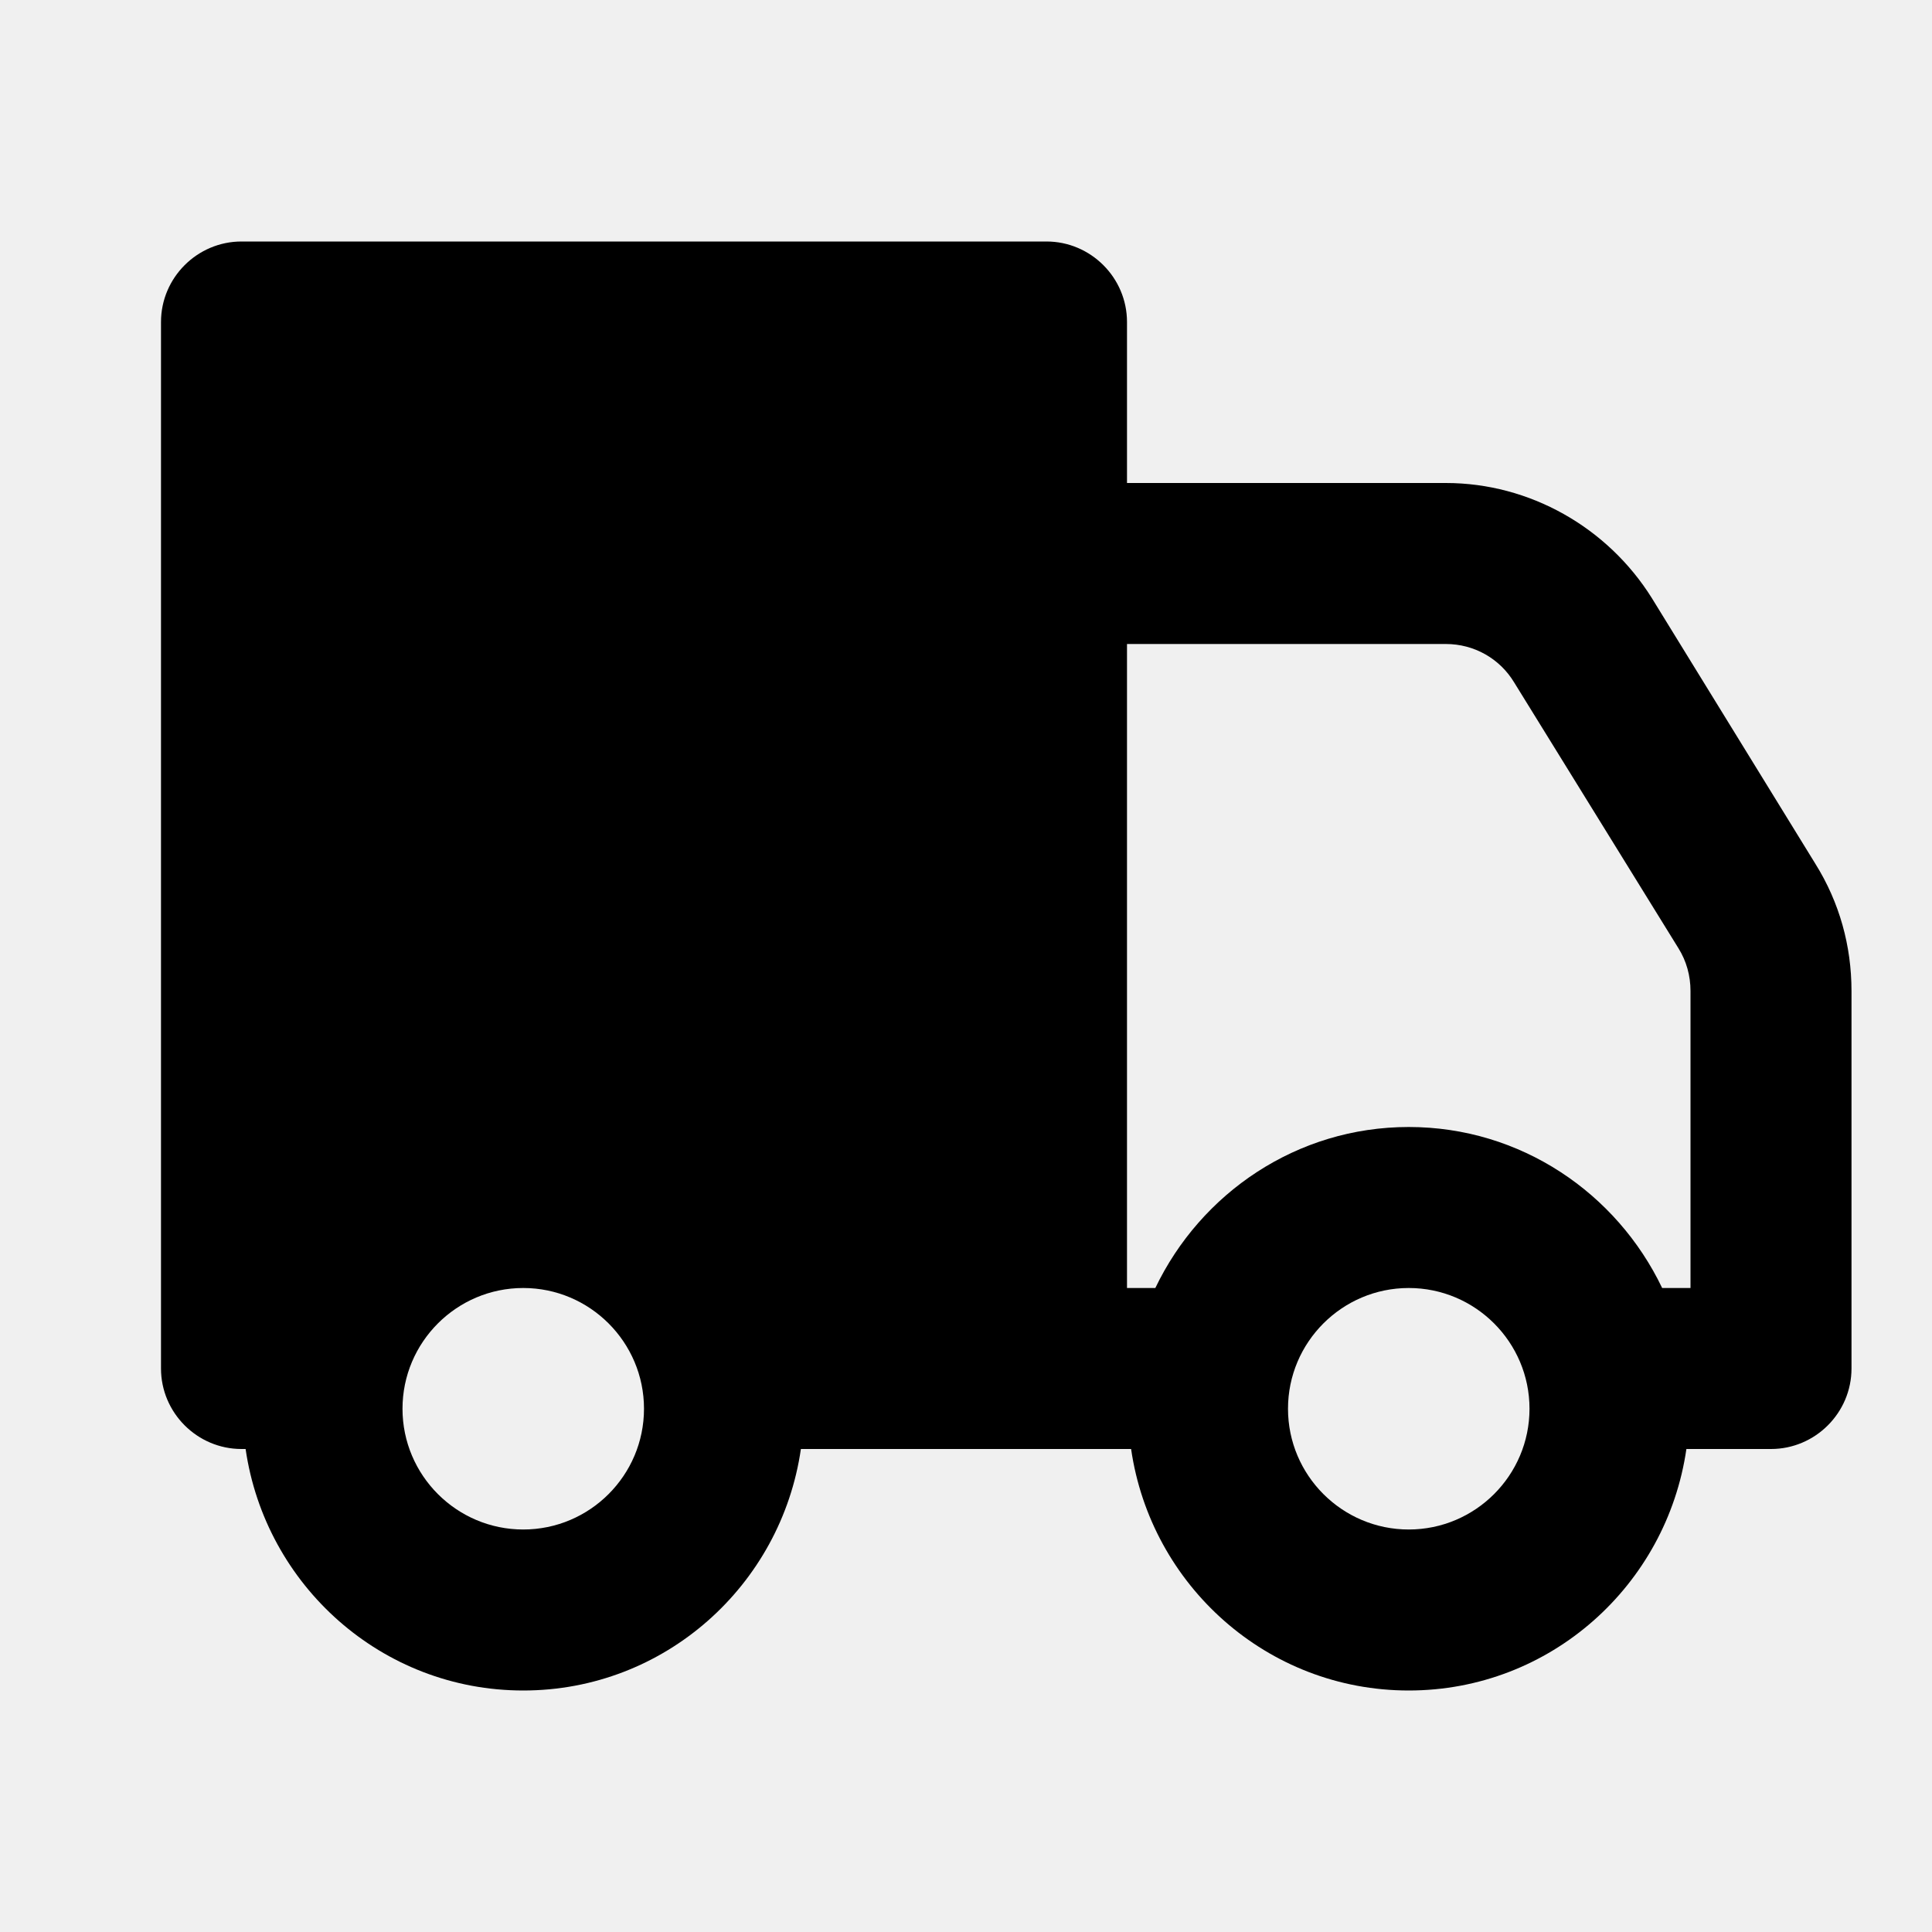
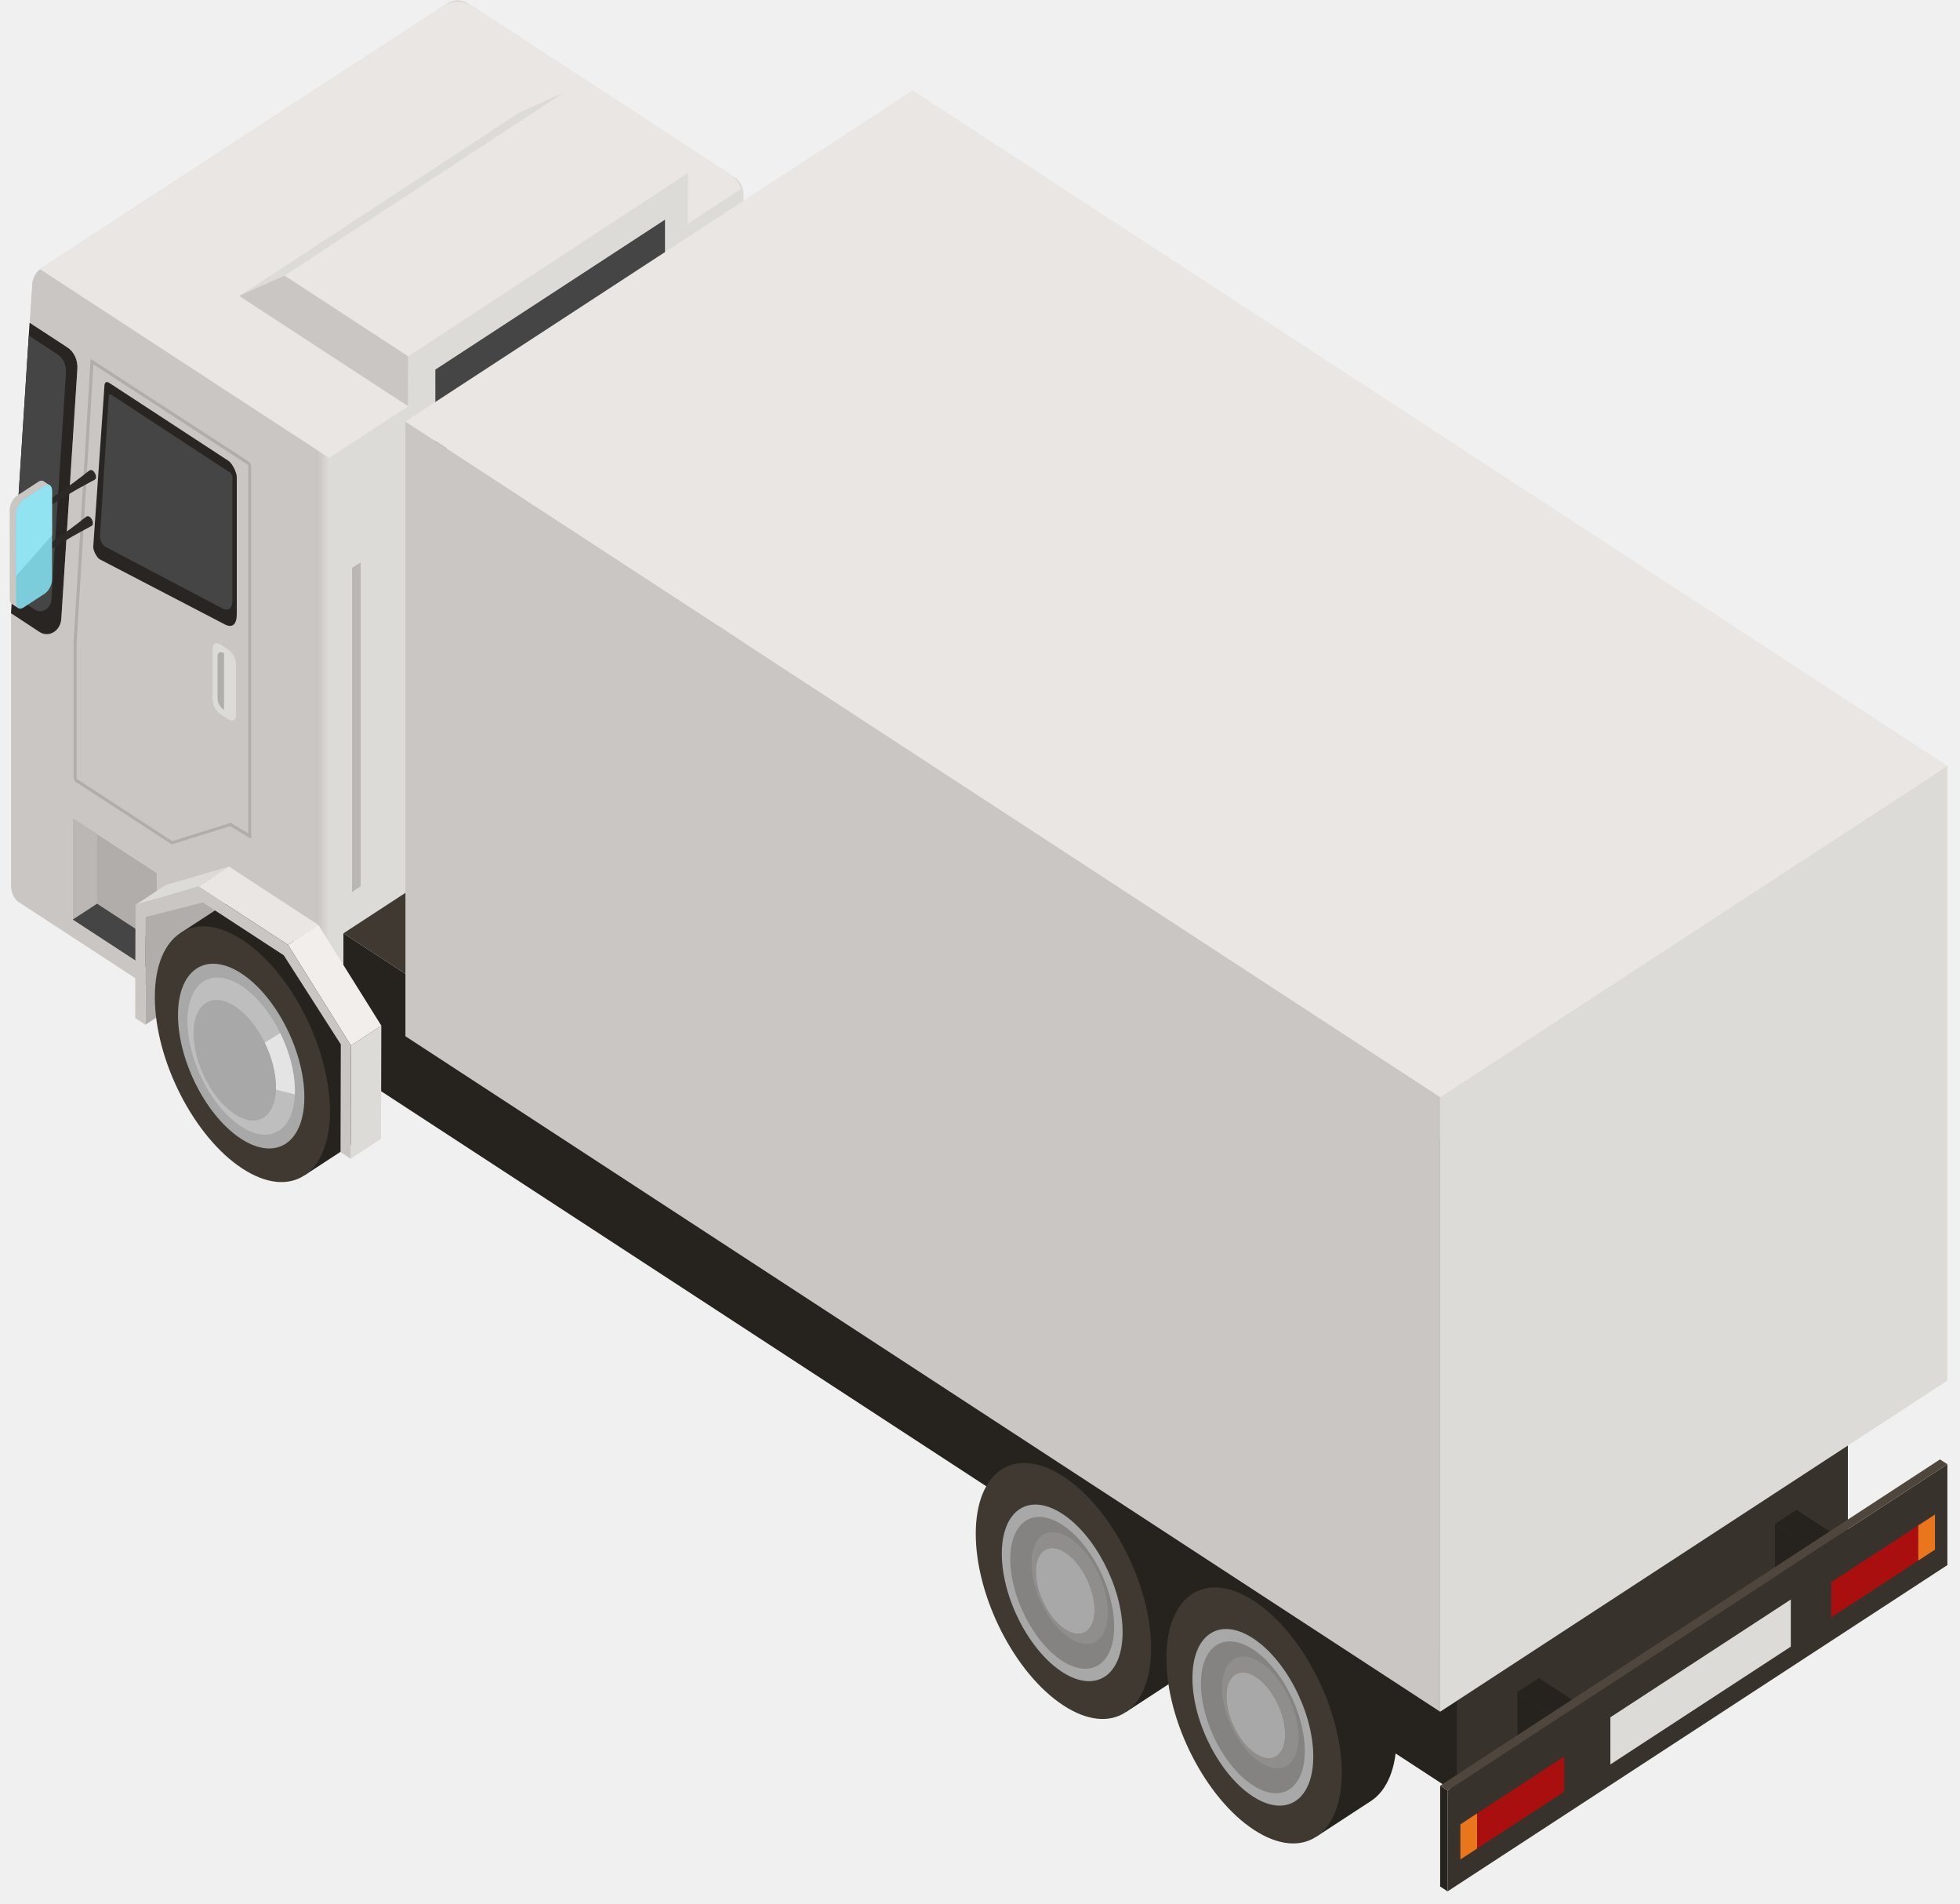
- <svg xmlns="http://www.w3.org/2000/svg" viewBox="0 0 24 24" width="24" height="24" fill="#000000">
-   <path d="M 3 3 C 2.45 3 2 3.45 2 4 L 2 17 C 2 17.55 2.45 18 3 18 L 3.051 18 C 3.296 19.692 4.741 21 6.5 21 C 8.259 21 9.704 19.692 9.949 18 L 14.051 18 C 14.296 19.692 15.741 21 17.5 21 C 19.259 21 20.704 19.692 20.949 18 L 22 18 C 22.55 18 23 17.55 23 17 L 23 12.311 C 23 11.751 22.851 11.21 22.551 10.73 L 20.52 7.43 C 19.97 6.55 19.001 6 17.961 6 L 14 6 L 14 4 C 14 3.45 13.55 3 13 3 L 3 3 z M 14 8 L 17.961 8 C 18.311 8 18.631 8.18 18.811 8.48 L 20.85 11.779 C 20.95 11.939 21 12.121 21 12.311 L 21 16 L 20.648 16 C 20.084 14.822 18.891 14 17.5 14 C 16.109 14 14.916 14.822 14.352 16 L 14 16 L 14 8 z M 6.5 16 C 7.327 16 8 16.673 8 17.5 C 8 18.327 7.327 19 6.5 19 C 5.673 19 5 18.327 5 17.5 C 5 16.673 5.673 16 6.5 16 z M 17.5 16 C 18.327 16 19 16.673 19 17.5 C 19 18.327 18.327 19 17.5 19 C 16.673 19 16 18.327 16 17.5 C 16 16.673 16.673 16 17.5 16 z" fill="#000000" />
+ <svg xmlns="http://www.w3.org/2000/svg" width="137" height="133" viewBox="0 0 137 133" fill="none">
+   <mask id="mask0_0_1" style="mask-type:luminance" maskUnits="userSpaceOnUse" x="0" y="0" width="52" height="78">
+     <path d="M24.136 77.787C23.975 77.787 23.815 77.739 23.671 77.646L1.344 63.073C0.987 62.841 0.768 62.41 0.768 61.945V42.855L2.756 44.163C2.92 44.271 3.094 44.319 3.265 44.319C3.773 44.319 4.244 43.884 4.285 43.247L4.639 37.736C5.208 37.4 5.784 37.079 6.368 36.773L6.422 36.739C6.622 36.609 6.396 36.069 6.136 36.069C6.1 36.069 6.063 36.08 6.027 36.104C5.582 36.457 5.133 36.8 4.678 37.131L4.846 34.515C5.419 34.176 5.999 33.853 6.586 33.545L6.64 33.51C6.839 33.38 6.614 32.84 6.355 32.84C6.318 32.84 6.281 32.851 6.245 32.876C5.797 33.231 5.344 33.577 4.885 33.911L5.408 25.771C5.447 25.16 5.174 24.579 4.705 24.273L2.068 22.551L2.23 20.022C2.23 19.493 2.479 19.003 2.885 18.739L31.258 0.221C31.484 0.074 31.737 3.05176e-05 31.989 3.05176e-05C32.242 3.05176e-05 32.495 0.074 32.721 0.221L51.371 12.394C51.753 12.643 51.987 13.103 51.987 13.6V14.46L51.999 59.156C51.999 59.531 51.822 59.88 51.534 60.067L33.82 71.628L24.004 65.222V74.536L26.684 76.285L24.6 77.646C24.456 77.739 24.296 77.787 24.136 77.787ZM5.087 64.261L10.985 68.111V61.014L6.784 58.272L5.087 57.164V64.261ZM25.237 39.252L24.601 39.666V62.36L25.237 61.945V39.252ZM50.825 22.551L50.189 22.967V45.661L50.825 45.245V22.551Z" fill="white" />
+   </mask>
+   <g mask="url(#mask0_0_1)">
+     <path d="M24.136 77.787C23.975 77.787 23.815 77.739 23.671 77.646L1.344 63.073C0.987 62.841 0.768 62.41 0.768 61.945V42.855L2.756 44.163C2.92 44.271 3.094 44.319 3.265 44.319C3.773 44.319 4.244 43.884 4.285 43.247L4.639 37.736C5.208 37.4 5.784 37.079 6.368 36.773L6.422 36.739C6.622 36.609 6.396 36.069 6.136 36.069C6.1 36.069 6.063 36.08 6.027 36.104C5.582 36.457 5.133 36.8 4.678 37.131L4.846 34.515C5.419 34.176 5.999 33.853 6.586 33.545L6.64 33.51C6.839 33.38 6.614 32.84 6.355 32.84C6.318 32.84 6.281 32.851 6.245 32.876C5.797 33.231 5.344 33.577 4.885 33.911L5.408 25.771C5.447 25.16 5.174 24.579 4.705 24.273L2.068 22.551L2.23 20.022C2.23 19.493 2.479 19.003 2.885 18.739L31.258 0.221C31.484 0.074 31.737 3.05176e-05 31.989 3.05176e-05C32.242 3.05176e-05 32.495 0.074 32.721 0.221L51.371 12.394C51.753 12.643 51.987 13.103 51.987 13.6V14.46L51.999 59.156C51.999 59.531 51.822 59.88 51.534 60.067L33.82 71.628L24.004 65.222V74.536L26.684 76.285L24.6 77.646C24.456 77.739 24.296 77.787 24.136 77.787ZM5.087 64.261L10.985 68.111V61.014L6.784 58.272L5.087 57.164V64.261ZM25.237 39.252L24.601 39.666V62.36L25.237 61.945V39.252ZM50.825 22.551L50.189 22.967V45.661L50.825 45.245V22.551Z" fill="url(#paint0_linear_0_1)" />
+   </g>
+   <path d="M4.705 24.273L2.068 22.551L0.768 42.855L2.756 44.163C3.409 44.589 4.23 44.097 4.285 43.247L5.408 25.771C5.447 25.16 5.174 24.579 4.705 24.273Z" fill="#282523" />
+   <path d="M2.787 18.803L23.004 31.998L51.797 13.207C51.624 12.763 51.344 12.377 50.961 12.126L33.132 0.49C32.425 0.028 31.554 0.028 30.847 0.49L2.787 18.803Z" fill="#E9E6E3" />
+   <path d="M10.985 61.014L5.087 57.164V64.261L10.985 68.111V61.014Z" fill="#B0ADAA" />
+   <path d="M5.087 64.261V57.164L6.784 58.272V63.153L5.087 64.261Z" fill="#BAB7B4" />
+   <path d="M6.784 63.153L5.087 64.261L10.985 68.111V65.895L6.784 63.153Z" fill="#454545" />
+   <path d="M4.029 24.767L2.015 23.451L0.85 41.568L2.426 42.597C2.549 42.677 2.678 42.717 2.815 42.717C3.173 42.717 3.561 42.411 3.595 41.898L4.612 26.011C4.644 25.506 4.415 25.018 4.029 24.767Z" fill="#454545" />
+   <path d="M15.966 32.202C16.226 32.371 16.55 33.005 16.55 33.344V42.922C16.55 43.627 16.249 43.898 15.742 43.648L6.973 39.086C6.783 38.991 6.517 38.492 6.517 38.227L7.299 26.991C7.299 26.71 7.432 26.624 7.647 26.765L15.966 32.202Z" fill="#282523" />
+   <path d="M15.57 42.532C15.993 42.74 16.249 42.511 16.249 41.916V33.292L16.128 33.055L7.797 27.595C7.676 27.517 7.6 27.566 7.6 27.723L6.988 37.414C6.966 37.762 7.136 38.089 7.416 38.236L15.57 42.532Z" fill="#454545" />
+   <path d="M16.123 57.504L17.354 58.233V32.497L6.527 25.461L5.349 45.045V54.416L12.037 58.781L16.123 57.504ZM5.199 54.514L5.148 54.35L5.148 44.777L6.331 25.131L6.38 25.104L17.404 32.267L17.504 32.398L17.555 32.562V58.558L17.508 58.593L16.088 57.731L12.001 59.006L5.299 54.645L5.248 54.594L5.199 54.514Z" fill="#B0ADAA" />
+   <path d="M15.417 49.913L15.939 50.255C16.245 50.454 16.493 50.336 16.493 49.99V46.372C16.493 46.027 16.245 45.584 15.939 45.384L15.417 45.044C15.111 44.844 14.863 44.963 14.863 45.308V48.926C14.863 49.272 15.111 49.714 15.417 49.913Z" fill="#DDDBD8" />
+   <path d="M15.657 45.651V49.619C15.407 49.456 15.205 49.095 15.205 48.815V45.867C15.205 45.585 15.407 45.488 15.657 45.651Z" fill="#B0ADAA" />
+   <path d="M6.245 32.876C5.444 33.512 4.626 34.115 3.79 34.682C3.38 34.985 2.932 35.213 2.555 35.655L2.793 35.91C3.094 35.546 3.554 35.309 3.976 35.045C4.828 34.51 5.698 34.009 6.586 33.545L6.64 33.51C6.867 33.362 6.542 32.682 6.245 32.876Z" fill="#2C2927" />
+   <path d="M6.027 36.104C5.226 36.742 4.407 37.343 3.571 37.911C3.162 38.213 2.714 38.441 2.336 38.882L2.575 39.139C2.875 38.775 3.336 38.538 3.757 38.274C4.61 37.739 5.48 37.239 6.368 36.773L6.422 36.739C6.65 36.59 6.324 35.91 6.027 36.104Z" fill="#2C2927" />
+   <path d="M3.043 33.627C2.95 33.565 2.821 33.575 2.678 33.668L1.186 34.642C0.905 34.825 0.676 35.264 0.677 35.63L0.682 41.835C0.682 42.016 0.739 42.145 0.831 42.204L1.275 42.497L3.488 33.92L3.043 33.627Z" fill="#C9C6C3" />
+   <path d="M3.634 34.283C3.633 33.919 3.403 33.778 3.122 33.961L1.63 34.935C1.349 35.118 1.12 35.558 1.121 35.922L1.126 42.128C1.127 42.493 1.357 42.642 1.638 42.458L3.13 41.484C3.411 41.301 3.64 40.852 3.639 40.488L3.634 34.283Z" fill="#7BCDDB" />
+   <path d="M3.636 37.406L3.635 35.252H3.635L3.637 37.406H3.636Z" fill="#7BACB5" />
+   <path d="M3.635 35.252V34.792L3.635 35.252H3.635Z" fill="#71A1A9" />
+   <path d="M1.121 35.922C1.121 35.907 1.122 35.89 1.122 35.873C1.122 35.89 1.121 35.906 1.121 35.922Z" fill="#B0E0E7" />
+   <path d="M1.125 40.246L1.121 35.922C1.121 35.906 1.122 35.89 1.122 35.873C1.122 35.872 1.122 35.872 1.122 35.87C1.123 35.869 1.123 35.869 1.123 35.868C1.123 35.866 1.123 35.862 1.123 35.859C1.124 35.851 1.124 35.844 1.125 35.837C1.125 35.837 1.125 35.837 1.125 35.835C1.125 35.833 1.126 35.831 1.126 35.829C1.126 35.828 1.126 35.828 1.126 35.827C1.126 35.825 1.127 35.822 1.127 35.82C1.127 35.82 1.127 35.818 1.127 35.818C1.127 35.816 1.127 35.813 1.128 35.811C1.128 35.811 1.128 35.81 1.128 35.809C1.128 35.809 1.128 35.807 1.128 35.806C1.129 35.803 1.129 35.8 1.13 35.797C1.13 35.791 1.131 35.783 1.132 35.777C1.132 35.776 1.132 35.775 1.132 35.775C1.133 35.771 1.134 35.769 1.134 35.765C1.134 35.764 1.135 35.763 1.135 35.761C1.135 35.757 1.136 35.752 1.137 35.747C1.139 35.739 1.14 35.729 1.142 35.72C1.142 35.719 1.142 35.718 1.143 35.717C1.143 35.714 1.143 35.713 1.144 35.712C1.144 35.711 1.144 35.709 1.145 35.708C1.145 35.706 1.145 35.705 1.146 35.703C1.146 35.703 1.146 35.703 1.146 35.702C1.212 35.396 1.404 35.083 1.63 34.935L3.122 33.961C3.206 33.907 3.284 33.881 3.354 33.881C3.519 33.881 3.633 34.026 3.634 34.283L3.635 34.792V35.252L3.636 37.406L1.125 40.246Z" fill="#91E3F1" />
+   <path d="M19.893 19.261L39.445 6.451L48.087 12.091L28.536 24.902L19.893 19.261Z" fill="#E9E6E3" />
+   <path d="M19.893 19.261L39.444 6.451L36.284 7.878L16.733 20.688L19.893 19.261Z" fill="#DDDBD8" />
+   <path d="M28.536 24.902L28.531 28.389L16.71 20.673L19.893 19.261L28.536 24.902Z" fill="#C9C6C3" />
+   <path d="M28.536 24.902L28.531 28.389L48.067 15.638L48.087 12.091L28.536 24.902Z" fill="#DDDBD8" />
+   <path d="M101.87 125.355L24.004 74.536V65.222L101.87 116.041V125.355Z" fill="#26231F" />
+   <path d="M129.162 107.544L101.87 125.355V116.041L129.162 98.228V107.544Z" fill="#38322D" />
+   <path d="M101.87 116.041L24.004 65.222L51.296 47.411L129.162 98.228L101.87 116.041Z" fill="#3F3932" />
+   <path d="M78.168 100.679C76.456 99.561 74.907 99.468 73.796 100.22L69.959 102.724L78.704 119.638L82.541 117.135C83.627 116.4 84.296 114.859 84.296 112.677C84.296 108.259 81.553 102.887 78.168 100.679Z" fill="#26231F" />
+   <path d="M80.459 115.18C80.459 119.598 77.716 121.388 74.332 119.18C70.948 116.971 68.204 111.6 68.204 107.182C68.204 102.764 70.948 100.974 74.332 103.182C77.716 105.391 80.459 110.762 80.459 115.18Z" fill="#3F3932" />
+   <path d="M74.32 116.889C71.989 115.43 70.066 111.751 70.025 108.671C69.984 105.592 71.841 104.278 74.173 105.736C76.505 107.194 78.428 110.874 78.468 113.953C78.509 117.033 76.652 118.347 74.32 116.889Z" fill="#A8A8A8" />
+   <path d="M74.31 116.106C72.306 114.852 70.652 111.689 70.617 109.042C70.582 106.394 72.178 105.264 74.184 106.517C76.188 107.772 77.842 110.934 77.877 113.583C77.912 116.231 76.315 117.36 74.31 116.106Z" fill="#848381" />
+   <path d="M74.489 113.886C73.356 113.177 72.421 111.389 72.401 109.892C72.382 108.397 73.284 107.758 74.417 108.467C75.55 109.175 76.485 110.963 76.504 112.459C76.524 113.956 75.622 114.595 74.489 113.886Z" fill="#A8A8A8" />
+   <path d="M75.954 114.878C75.611 114.877 75.225 114.756 74.816 114.5C73.341 113.577 72.123 111.249 72.097 109.299C72.079 107.89 72.688 107.064 73.585 107.064C73.929 107.064 74.314 107.185 74.723 107.441C75.505 107.93 76.215 108.814 76.713 109.828C77.155 110.726 77.43 111.727 77.442 112.642L77.439 112.875C77.391 114.142 76.801 114.878 75.954 114.878ZM72.45 110.465C72.658 111.82 73.497 113.265 74.489 113.886C74.802 114.082 75.099 114.175 75.362 114.175C76.051 114.175 76.519 113.542 76.504 112.459C76.5 112.108 76.445 111.74 76.348 111.374C76.317 111.254 76.281 111.133 76.24 111.014C76.24 111.012 76.239 111.011 76.238 111.008C76.237 111.004 76.236 111.001 76.234 110.996C76.233 110.994 76.233 110.991 76.231 110.987C76.231 110.985 76.229 110.983 76.228 110.979C76.227 110.975 76.226 110.973 76.225 110.969C76.224 110.967 76.223 110.965 76.223 110.962C76.221 110.958 76.22 110.954 76.218 110.95C76.218 110.949 76.217 110.946 76.217 110.945C76.215 110.94 76.213 110.937 76.212 110.932C76.212 110.931 76.211 110.929 76.211 110.928C76.209 110.923 76.207 110.919 76.205 110.914L76.205 110.912C75.93 110.143 75.485 109.416 74.961 108.901C74.961 108.901 74.961 108.901 74.96 108.9C74.956 108.896 74.953 108.893 74.949 108.889C74.948 108.889 74.948 108.888 74.947 108.888C74.943 108.884 74.94 108.881 74.937 108.877C74.935 108.877 74.935 108.876 74.934 108.875C74.93 108.872 74.927 108.869 74.925 108.866C74.923 108.865 74.922 108.864 74.92 108.863C74.918 108.859 74.915 108.858 74.912 108.855C74.911 108.853 74.909 108.852 74.907 108.849C74.905 108.848 74.903 108.846 74.901 108.844C74.899 108.842 74.897 108.84 74.894 108.837C74.893 108.837 74.893 108.836 74.892 108.836C74.739 108.693 74.581 108.569 74.417 108.466C74.103 108.27 73.807 108.176 73.544 108.176C72.866 108.176 72.402 108.791 72.401 109.843C72.401 109.86 72.401 109.875 72.401 109.892C72.404 110.08 72.421 110.271 72.45 110.465Z" fill="#8F8E8D" />
+   <path d="M75.362 114.175C75.099 114.175 74.802 114.082 74.489 113.886C74.802 114.082 75.099 114.175 75.362 114.175C76.012 114.175 76.466 113.611 76.502 112.638L76.504 112.459C76.519 113.542 76.051 114.175 75.362 114.175ZM76.205 110.912C76.13 110.703 76.043 110.497 75.945 110.299C75.682 109.764 75.343 109.276 74.961 108.901C75.485 109.416 75.93 110.143 76.205 110.912Z" fill="#A8A8A8" />
+   <path d="M91.493 109.374C89.781 108.258 88.232 108.163 87.12 108.916L83.284 111.419L92.03 128.335L95.866 125.832C96.952 125.096 97.621 123.555 97.621 121.372C97.621 116.956 94.878 111.584 91.493 109.374Z" fill="#26231F" />
+   <path d="M93.785 123.877C93.785 128.294 91.041 130.085 87.656 127.877C84.272 125.667 81.528 120.295 81.528 115.877C81.528 111.461 84.272 109.67 87.656 111.879C91.041 114.088 93.785 119.459 93.785 123.877Z" fill="#3F3932" />
+   <path d="M87.646 125.585C85.314 124.127 83.391 120.448 83.35 117.367C83.309 114.287 85.166 112.973 87.498 114.433C89.83 115.891 91.753 119.569 91.794 122.649C91.834 125.73 89.977 127.044 87.646 125.585Z" fill="#A8A8A8" />
+   <path d="M87.635 124.803C85.631 123.549 83.977 120.386 83.942 117.739C83.907 115.09 85.504 113.961 87.508 115.214C89.513 116.468 91.166 119.631 91.202 122.279C91.237 124.926 89.64 126.057 87.635 124.803Z" fill="#848381" />
+   <path d="M87.814 122.582C86.681 121.873 85.746 120.086 85.726 118.589C85.707 117.092 86.609 116.455 87.742 117.162C88.876 117.872 89.81 119.659 89.829 121.156C89.849 122.653 88.947 123.292 87.814 122.582Z" fill="#A8A8A8" />
+   <path d="M89.279 123.574C88.936 123.574 88.55 123.453 88.142 123.197C86.665 122.274 85.448 119.945 85.422 117.995C85.404 116.587 86.013 115.761 86.91 115.761C87.254 115.761 87.639 115.882 88.048 116.138C88.83 116.626 89.54 117.511 90.038 118.525C90.48 119.423 90.755 120.422 90.767 121.339L90.764 121.572C90.716 122.839 90.126 123.574 89.279 123.574ZM87.814 122.582C88.128 122.779 88.424 122.872 88.687 122.872C89.098 122.872 89.43 122.647 89.628 122.235C89.629 122.234 89.629 122.234 89.629 122.233C89.63 122.232 89.631 122.229 89.632 122.228C89.632 122.227 89.632 122.226 89.633 122.226C89.634 122.223 89.635 122.222 89.635 122.221C89.636 122.219 89.636 122.218 89.637 122.217C89.637 122.216 89.638 122.215 89.639 122.212C89.639 122.211 89.64 122.21 89.64 122.209C89.641 122.207 89.641 122.206 89.642 122.205C89.643 122.204 89.644 122.203 89.644 122.2C89.645 122.2 89.645 122.199 89.646 122.198C89.647 122.195 89.647 122.194 89.648 122.193C89.649 122.192 89.649 122.19 89.649 122.189C89.65 122.188 89.651 122.186 89.652 122.184C89.652 122.183 89.652 122.182 89.653 122.181C89.654 122.18 89.654 122.177 89.655 122.176C89.656 122.175 89.656 122.174 89.657 122.172C89.657 122.171 89.658 122.169 89.659 122.167C89.659 122.166 89.659 122.166 89.66 122.165C89.661 122.163 89.662 122.16 89.663 122.158C89.663 122.158 89.663 122.158 89.663 122.157C89.665 122.154 89.665 122.152 89.667 122.149C89.667 122.149 89.667 122.149 89.667 122.148C89.76 121.924 89.816 121.651 89.827 121.335L89.828 121.332C89.829 121.276 89.83 121.219 89.829 121.161L89.83 121.156C89.825 120.804 89.77 120.437 89.673 120.07C89.587 119.742 89.468 119.417 89.322 119.105C89.32 119.099 89.317 119.094 89.315 119.088C89.314 119.087 89.314 119.087 89.313 119.085C89.311 119.081 89.309 119.076 89.307 119.072C89.306 119.07 89.305 119.068 89.305 119.067C89.303 119.062 89.301 119.059 89.299 119.055C89.298 119.053 89.297 119.051 89.296 119.049C89.294 119.045 89.293 119.042 89.291 119.038C89.29 119.036 89.289 119.035 89.288 119.032C89.286 119.029 89.285 119.026 89.284 119.022C89.282 119.02 89.281 119.018 89.279 119.014C89.278 119.012 89.277 119.009 89.276 119.008C89.274 119.004 89.272 119.001 89.271 118.997C89.271 118.996 89.27 118.996 89.27 118.996C89.269 118.995 89.269 118.993 89.269 118.992C89.266 118.989 89.264 118.984 89.262 118.979C89.261 118.978 89.26 118.975 89.26 118.974C89.257 118.97 89.255 118.966 89.253 118.961C89.252 118.96 89.251 118.958 89.251 118.956C89.248 118.952 89.246 118.947 89.244 118.943C89.243 118.941 89.243 118.94 89.242 118.939C89.239 118.934 89.237 118.929 89.235 118.926C89.234 118.923 89.233 118.922 89.233 118.921C89.231 118.916 89.228 118.912 89.226 118.907C89.225 118.906 89.224 118.904 89.223 118.903C89.221 118.899 89.219 118.894 89.217 118.889C89.216 118.888 89.215 118.887 89.215 118.886C89.212 118.881 89.21 118.876 89.207 118.871C89.207 118.87 89.206 118.869 89.205 118.868C89.203 118.863 89.2 118.858 89.198 118.854C89.198 118.853 89.197 118.851 89.196 118.849C89.193 118.845 89.191 118.84 89.188 118.835C89.187 118.834 89.187 118.834 89.187 118.832C89.184 118.826 89.181 118.822 89.178 118.816C89.178 118.816 89.177 118.816 89.177 118.814C89.168 118.797 89.158 118.779 89.149 118.762C89.149 118.761 89.148 118.761 89.148 118.76C89.145 118.755 89.142 118.75 89.139 118.745C89.138 118.743 89.138 118.742 89.136 118.74C89.134 118.736 89.132 118.732 89.13 118.727C89.128 118.726 89.128 118.724 89.126 118.721C89.124 118.718 89.122 118.714 89.12 118.71C89.119 118.708 89.118 118.705 89.116 118.703C89.114 118.701 89.113 118.697 89.111 118.693C89.109 118.691 89.108 118.688 89.106 118.686C89.105 118.682 89.103 118.68 89.101 118.676C89.1 118.674 89.098 118.672 89.097 118.669C89.095 118.665 89.093 118.663 89.091 118.659C89.09 118.657 89.088 118.655 89.087 118.652C89.085 118.649 89.083 118.646 89.082 118.644C89.08 118.64 89.078 118.638 89.077 118.634C89.075 118.632 89.074 118.629 89.072 118.627C89.07 118.623 89.069 118.621 89.067 118.617C89.065 118.615 89.064 118.612 89.062 118.61C89.061 118.606 89.059 118.604 89.057 118.6C89.055 118.598 89.054 118.595 89.053 118.594C89.051 118.59 89.049 118.587 89.047 118.583C89.046 118.582 89.044 118.58 89.043 118.577C89.041 118.574 89.039 118.57 89.037 118.566C89.036 118.565 89.035 118.564 89.034 118.561C89.031 118.558 89.029 118.554 89.026 118.549C89.026 118.549 89.025 118.548 89.025 118.547C89.022 118.542 89.019 118.537 89.016 118.534L89.016 118.532C88.663 117.953 88.22 117.461 87.742 117.163C87.429 116.967 87.133 116.873 86.869 116.873C86.191 116.873 85.727 117.488 85.726 118.54C85.726 118.555 85.726 118.572 85.726 118.589C85.746 120.086 86.681 121.873 87.814 122.582Z" fill="#8F8E8D" />
+   <path d="M89.828 121.332L89.829 121.161C89.83 121.219 89.829 121.276 89.828 121.332ZM89.291 119.038C89.29 119.037 89.289 119.035 89.288 119.032C89.289 119.035 89.29 119.036 89.291 119.038ZM89.016 118.534C89.016 118.534 89.016 118.532 89.016 118.532L89.016 118.534Z" fill="#A8A8A8" />
+   <path d="M10.18 64.081L14.791 61.062L18.706 66.023L10.161 71.609L10.18 64.081Z" fill="#B0ADAA" />
+   <path d="M16.407 62.723L12.575 65.225L21.31 82.118L25.142 79.617C25.593 79.312 25.459 74.033 23.773 70.565C21.405 65.697 17.055 62.284 16.407 62.723Z" fill="#26231F" />
+   <path d="M23.062 77.665C23.062 82.077 20.322 83.867 16.942 81.661C13.562 79.454 10.822 74.088 10.822 69.677C10.822 65.264 13.562 63.476 16.942 65.682C20.322 67.889 23.062 73.254 23.062 77.665Z" fill="#3F3932" />
+   <path d="M16.934 79.635C14.496 78.11 12.485 74.261 12.442 71.04C12.399 67.819 14.341 66.444 16.781 67.969C19.219 69.495 21.231 73.343 21.273 76.564C21.316 79.785 19.374 81.16 16.934 79.635Z" fill="#A8A8A8" />
+   <path d="M16.463 77.899C14.87 76.903 13.557 74.391 13.529 72.287C13.501 70.185 14.77 69.287 16.362 70.283C17.954 71.279 19.268 73.791 19.296 75.895C19.323 77.998 18.055 78.896 16.463 77.899Z" fill="#A8A8A8" />
+   <path d="M16.463 77.899C14.87 76.903 13.557 74.391 13.529 72.287C13.501 70.185 14.77 69.287 16.362 70.283C17.206 70.81 17.972 71.764 18.509 72.858C18.985 73.827 19.283 74.906 19.296 75.895L19.293 76.146C19.22 78.068 17.99 78.855 16.463 77.899ZM20.61 76.478C20.613 76.373 20.615 76.263 20.613 76.152C20.596 74.864 20.209 73.459 19.589 72.196C18.889 70.772 17.892 69.529 16.792 68.842C14.718 67.543 13.065 68.713 13.102 71.453C13.138 74.192 14.849 77.466 16.923 78.763C18.913 80.008 20.514 78.983 20.61 76.478Z" fill="#BEBEBE" />
+   <path d="M19.589 72.196L18.509 72.858C18.985 73.827 19.283 74.906 19.296 75.895L19.293 76.146L20.61 76.478C20.613 76.373 20.615 76.263 20.613 76.152C20.596 74.864 20.209 73.459 19.589 72.196Z" fill="#E4E4E4" />
+   <path d="M9.47 63.235L11.591 61.841L16.007 60.557L13.886 61.951L9.47 63.235Z" fill="#DDDBD8" />
+   <path d="M13.886 61.951L16.007 60.557L22.251 64.633L20.131 66.026L13.886 61.951Z" fill="#E9E6E3" />
+   <path d="M24.532 73.065L26.653 71.672L26.634 79.582L24.513 80.976L24.532 73.065Z" fill="#DDDBD8" />
+   <path d="M20.131 66.026L22.251 64.633L26.653 71.672L24.532 73.065L20.131 66.026Z" fill="#F1EEEC" />
+   <path d="M20.131 66.026L24.532 73.065L24.513 80.976L23.802 80.511L23.821 72.984L19.834 66.757L14.179 63.066L10.18 64.081L10.161 71.609L9.45 71.145L9.47 63.235L13.886 61.951L20.131 66.026Z" fill="#C9C6C3" />
+   <mask id="mask1_0_1" style="mask-type:luminance" maskUnits="userSpaceOnUse" x="24" y="22" width="27" height="41">
+     <path d="M24.601 62.36V39.666L25.237 39.251V61.945L24.601 62.36ZM50.189 45.661V22.967L50.825 22.551V45.245L50.189 45.661Z" fill="white" />
+   </mask>
+   <g mask="url(#mask1_0_1)">
+     <path d="M24.601 62.36V39.666L25.237 39.251V61.945L24.601 62.36ZM50.189 45.661V22.967L50.825 22.551V45.245L50.189 45.661Z" fill="url(#paint1_linear_0_1)" />
+   </g>
+   <path d="M46.482 21.374L30.43 31.851V25.828L46.482 15.351V21.374Z" fill="#454545" />
+   <path d="M100.664 119.617L28.338 72.414V29.456L100.664 76.66V119.617Z" fill="#C9C6C3" />
+   <path d="M136.119 96.477L100.664 119.617V76.66L136.119 53.52V96.477Z" fill="#DDDBD8" />
+   <path d="M100.664 76.66L28.338 29.456L63.794 6.317L136.119 53.52L100.664 76.66Z" fill="#E9E6E3" />
+   <path d="M106.06 118.244L110.356 121.048V124.197L106.06 121.393V118.244Z" fill="#26231F" />
+   <path d="M111.863 123.213L110.356 124.197V121.048L111.863 120.064V123.213Z" fill="#26231F" />
+   <path d="M110.356 121.048L106.06 118.244L107.568 117.261L111.863 120.064L110.356 121.048Z" fill="#26231F" />
+   <path d="M124.068 106.492L128.364 109.296V112.444L124.068 109.641V106.492Z" fill="#26231F" />
+   <path d="M129.871 111.461L128.364 112.444V109.296L129.871 108.312V111.461Z" fill="#26231F" />
+   <path d="M128.364 109.296L124.068 106.492L125.576 105.508L129.871 108.312L128.364 109.296Z" fill="#26231F" />
+   <path d="M101.183 132.171L100.664 131.832V124.786L101.183 125.125V132.171Z" fill="#26231F" />
+   <path d="M136.119 109.37L101.183 132.171V125.125L136.119 102.323V109.37Z" fill="#38322D" />
+   <path d="M101.183 125.125L100.664 124.786L135.6 101.986L136.119 102.323L101.183 125.125Z" fill="#4F463D" />
+   <path d="M109.332 125.207L102.397 129.734V127.28L109.332 122.753V125.207Z" fill="#AA0F0F" />
+   <path d="M103.243 129.181L102.079 129.941V127.488L103.243 126.727V129.181Z" fill="#E9751C" />
+   <path d="M127.998 113.025L134.934 108.498V106.044L127.998 110.571V113.025Z" fill="#AA0F0F" />
+   <path d="M134.086 109.051L135.252 108.291V105.837L134.086 106.597V109.051Z" fill="#E9751C" />
+   <path d="M125.173 115.07L112.562 123.301V120.007L125.173 111.776V115.07Z" fill="#DDDBD8" />
+   <defs>
+     <linearGradient id="paint0_linear_0_1" x1="22.221" y1="38.893" x2="24.513" y2="38.893" gradientUnits="userSpaceOnUse">
+       <stop stop-color="#C9C6C3" />
+       <stop offset="0.34" stop-color="#DDDBD8" />
+       <stop offset="1" stop-color="#DDDBD8" />
+     </linearGradient>
+     <linearGradient id="paint1_linear_0_1" x1="22.221" y1="38.893" x2="24.513" y2="38.893" gradientUnits="userSpaceOnUse">
+       <stop stop-color="#B5B2AF" />
+       <stop offset="0.34" stop-color="#B9B6B3" />
+       <stop offset="1" stop-color="#B9B6B3" />
+     </linearGradient>
+   </defs>
</svg>
